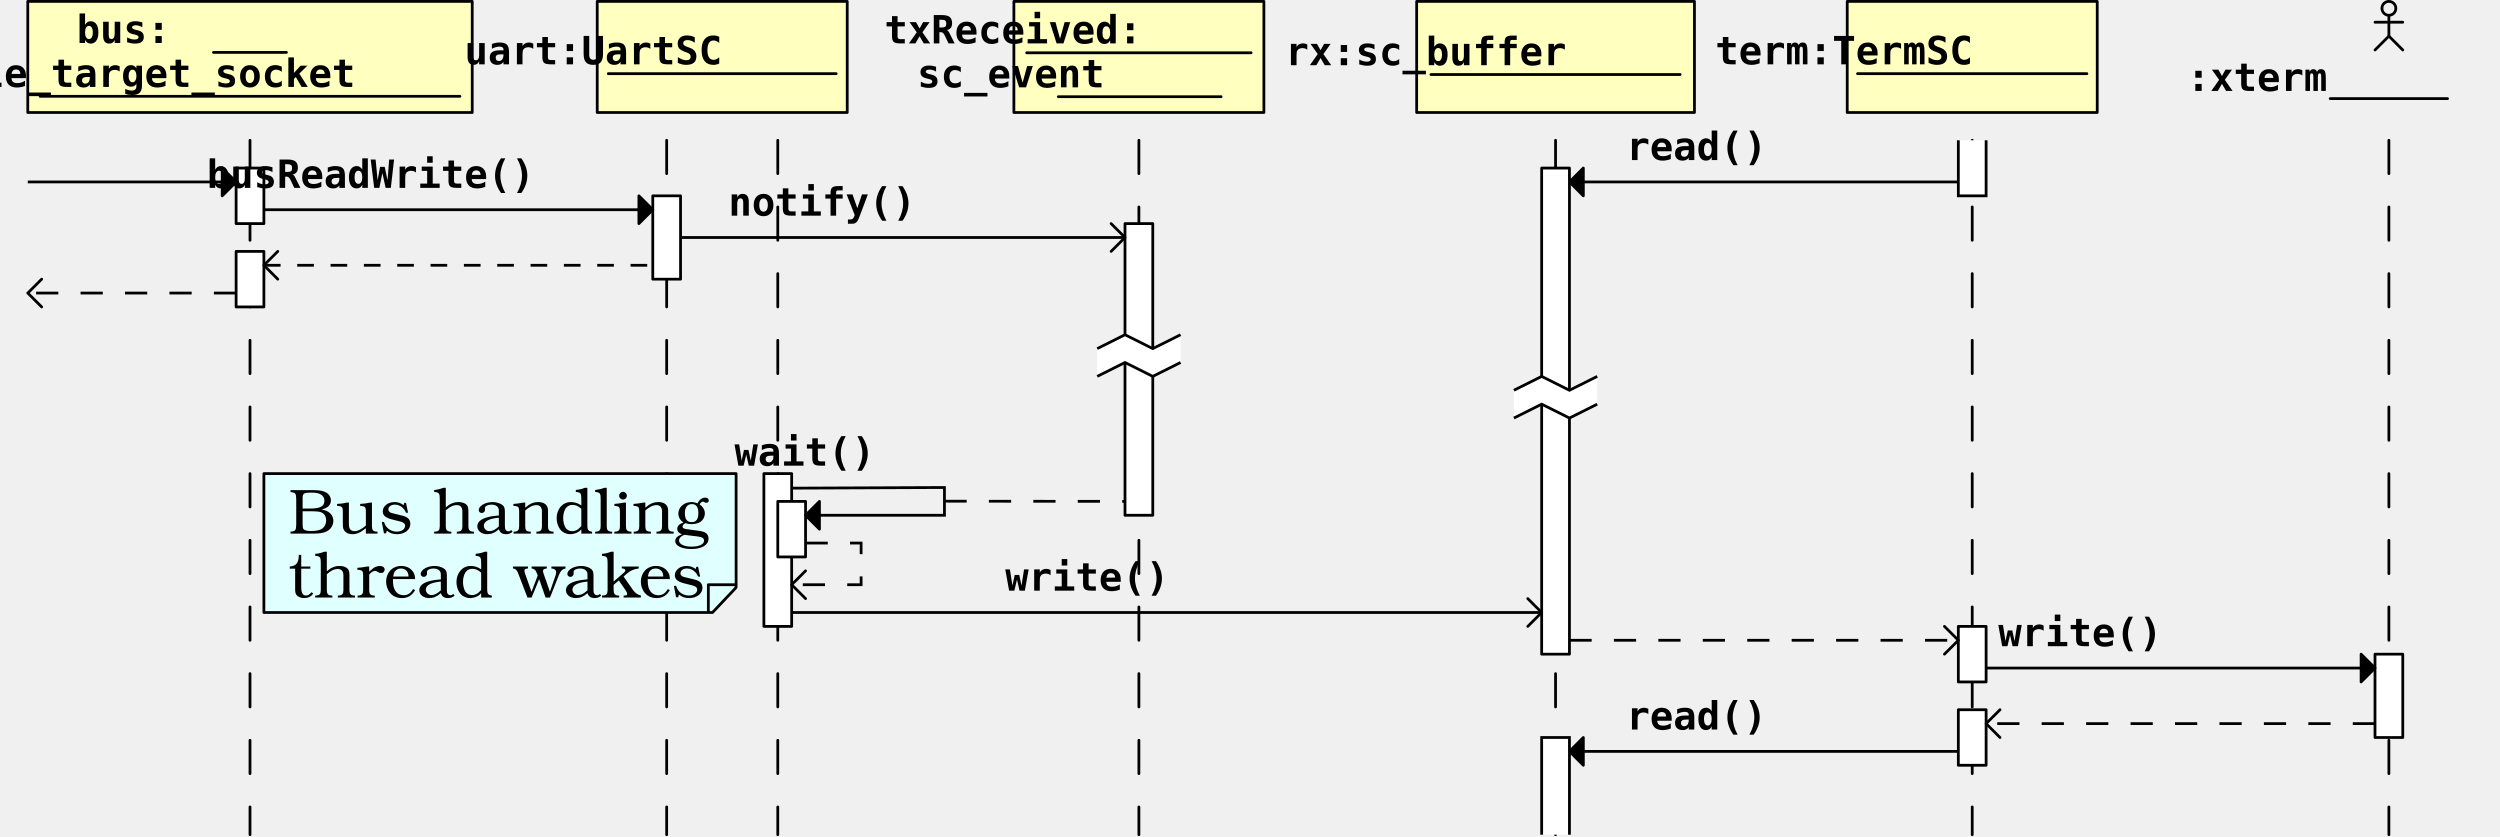
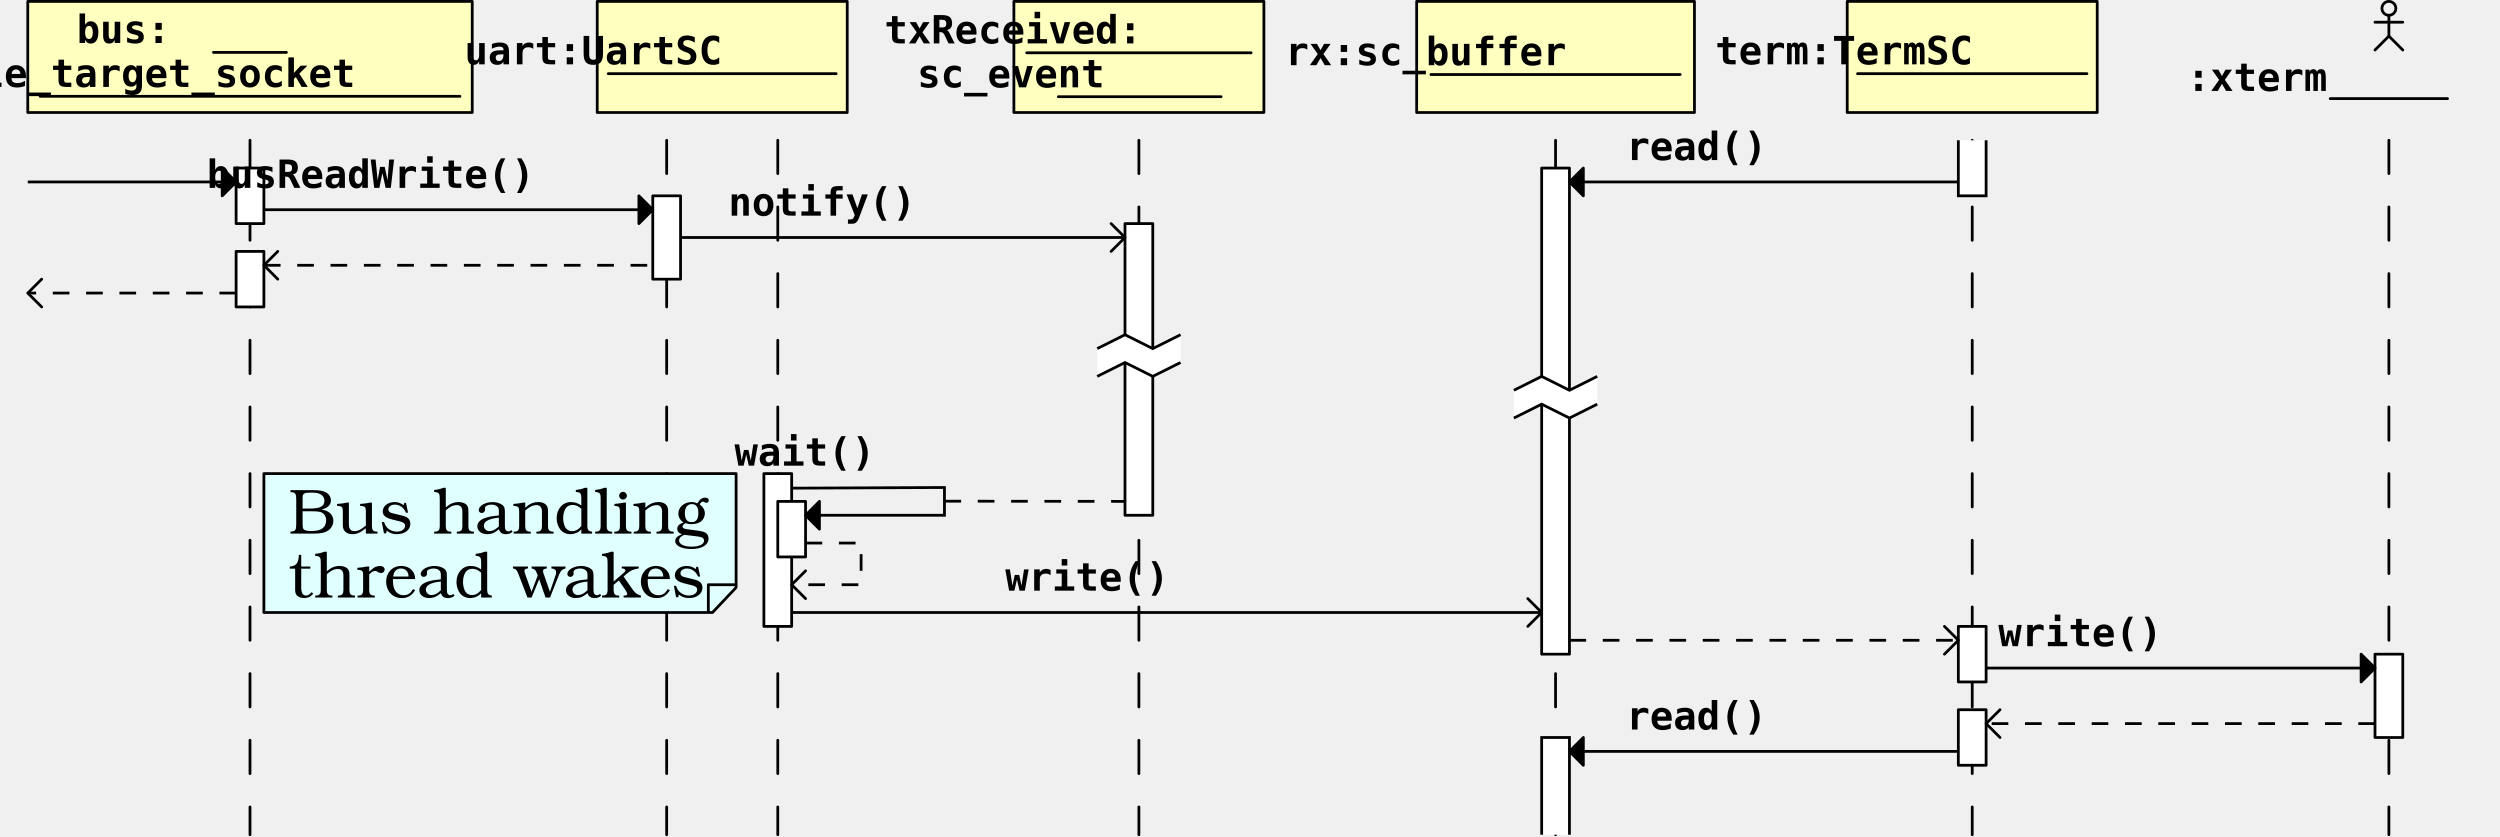
<svg xmlns="http://www.w3.org/2000/svg" width="900" height="301" id="svg15533" version="1.1">
  <defs id="defs15535">
    </defs>
  <g id="layer1" transform="translate(0,-751.3622)">
-     <g id="g18948">
+     <g id="g3914">
      <g transform="translate(2.30952,298.3598)" id="g16597">
        <rect style="fill:#ffffc0;fill-opacity:1;stroke:#000000;stroke-width:1;stroke-linecap:round;stroke-linejoin:round;stroke-miterlimit:4;stroke-opacity:1;stroke-dasharray:none;stroke-dashoffset:0" id="rect4213-8-0" width="160" height="40" x="7.69" y="453.502" />
        <g id="g16589" transform="translate(-4.500003,-0.4999587)">
          <text id="text4209-3" y="484.802" x="92.173" style="font-size:14px;font-style:normal;font-variant:normal;font-weight:bold;font-stretch:normal;text-align:center;line-height:100%;writing-mode:lr-tb;text-anchor:middle;fill:#000000;fill-opacity:1;stroke:none;font-family:Consolas;-inkscape-font-specification:Consolas Bold" xml:space="preserve">
            <tspan id="tspan6855" x="92.173" y="484.802">simple_target_socket</tspan>
          </text>
          <path id="path6653-5" d="m 16.63,488.173 151.12,0" style="fill:none;stroke:#000000;stroke-width:1px;stroke-linecap:round;stroke-linejoin:miter;stroke-opacity:1" />
          <path id="path6653-1" d="m 79.039,472.362 26.262,0" style="fill:none;stroke:#000000;stroke-width:1px;stroke-linecap:round;stroke-linejoin:miter;stroke-opacity:1" />
          <text id="text4209-3-6" y="468.991" x="93.011" style="font-size:14px;font-style:normal;font-variant:normal;font-weight:bold;font-stretch:normal;text-align:center;line-height:100%;writing-mode:lr-tb;text-anchor:middle;fill:#000000;fill-opacity:1;stroke:none;font-family:Consolas;-inkscape-font-specification:Consolas Bold" xml:space="preserve">
            <tspan id="tspan16575" x="93.011" y="468.991">bus:</tspan>
          </text>
        </g>
      </g>
      <g transform="translate(5,299.5)" id="g18501">
        <rect style="fill:#ffffc0;fill-opacity:1;stroke:#000000;stroke-width:1;stroke-linecap:round;stroke-linejoin:round;stroke-miterlimit:4;stroke-opacity:1;stroke-dasharray:none;stroke-dashoffset:0" id="rect4213-8-0-6" width="90" height="40" x="210" y="452.362" />
        <g id="g18440" transform="translate(-1.008301,7.90533)">
          <path id="path6653-1-4" d="m 214.99,470.476 82.036,0" style="fill:none;stroke:#000000;stroke-width:1px;stroke-linecap:round;stroke-linejoin:miter;stroke-opacity:1" />
          <text id="text4209-3-6-1" y="467.105" x="255.964" style="font-size:14px;font-style:normal;font-variant:normal;font-weight:bold;font-stretch:normal;text-align:center;line-height:100%;writing-mode:lr-tb;text-anchor:middle;fill:#000000;fill-opacity:1;stroke:none;font-family:Consolas;-inkscape-font-specification:Consolas Bold" xml:space="preserve">
            <tspan id="tspan18438" x="255.964" y="467.105">uart:UartSC</tspan>
          </text>
        </g>
      </g>
      <g transform="translate(25,299.5)" id="g16893">
        <rect style="fill:#ffffc0;fill-opacity:1;stroke:#000000;stroke-width:1;stroke-linecap:round;stroke-linejoin:round;stroke-miterlimit:4;stroke-opacity:1;stroke-dasharray:none;stroke-dashoffset:0" id="rect4213-8-0-69" width="90" height="40" x="340" y="452.362" />
        <g id="g16885" transform="translate(-0.2060547,-0.3598513)">
          <text id="text4209-3-2" y="483.662" x="385.483" style="font-size:14px;font-style:normal;font-variant:normal;font-weight:bold;font-stretch:normal;text-align:center;line-height:100%;writing-mode:lr-tb;text-anchor:middle;fill:#000000;fill-opacity:1;stroke:none;font-family:Consolas;-inkscape-font-specification:Consolas Bold" xml:space="preserve">
            <tspan id="tspan16867" x="385.483" y="483.662">sc_event</tspan>
          </text>
          <path id="path6653-5-7" d="m 356.205,487.033 58.589,0" style="fill:none;stroke:#000000;stroke-width:1px;stroke-linecap:round;stroke-linejoin:miter;stroke-opacity:1" />
          <path id="path6653-1-2" d="m 344.814,471.222 80.785,0" style="fill:none;stroke:#000000;stroke-width:1px;stroke-linecap:round;stroke-linejoin:miter;stroke-opacity:1" />
          <text id="text4209-3-6-3" y="467.851" x="386.32" style="font-size:14px;font-style:normal;font-variant:normal;font-weight:bold;font-stretch:normal;text-align:center;line-height:100%;writing-mode:lr-tb;text-anchor:middle;fill:#000000;fill-opacity:1;stroke:none;font-family:Consolas;-inkscape-font-specification:Consolas Bold" xml:space="preserve">
            <tspan id="tspan16865" x="386.32" y="467.851">txReceived:</tspan>
          </text>
        </g>
      </g>
      <g transform="translate(-5.000031,299.5)" id="g18508">
        <rect style="fill:#ffffc0;fill-opacity:1;stroke:#000000;stroke-width:1;stroke-linecap:round;stroke-linejoin:round;stroke-miterlimit:4;stroke-opacity:1;stroke-dasharray:none;stroke-dashoffset:0" id="rect4213-8-0-5" width="100" height="40" x="515" y="452.362" />
        <g id="g18461" transform="translate(-0.9194031,9.252012)">
          <path id="path6653-1-44" d="m 521.067,469.44 89.706,0" style="fill:none;stroke:#000000;stroke-width:1px;stroke-linecap:round;stroke-linejoin:miter;stroke-opacity:1" />
          <text id="text4209-3-6-9" y="466.069" x="565.602" style="font-size:14px;font-style:normal;font-variant:normal;font-weight:bold;font-stretch:normal;text-align:center;line-height:100%;writing-mode:lr-tb;text-anchor:middle;fill:#000000;fill-opacity:1;stroke:none;font-family:Consolas;-inkscape-font-specification:Consolas Bold" xml:space="preserve">
            <tspan id="tspan18459" x="565.602" y="466.069">rx:sc_buffer</tspan>
          </text>
        </g>
      </g>
      <g transform="translate(-5,299.5)" id="g18494">
        <rect style="fill:#ffffc0;fill-opacity:1;stroke:#000000;stroke-width:1;stroke-linecap:round;stroke-linejoin:round;stroke-miterlimit:4;stroke-opacity:1;stroke-dasharray:none;stroke-dashoffset:0" id="rect4213-8-0-57" width="90" height="40" x="670" y="452.362" />
        <g id="g18482" transform="translate(-0.769043,7.90533)">
          <path id="path6653-1-8" d="m 674.485,470.476 82.569,0" style="fill:none;stroke:#000000;stroke-width:1px;stroke-linecap:round;stroke-linejoin:miter;stroke-opacity:1" />
          <text id="text4209-3-6-97" y="467.105" x="715.991" style="font-size:14px;font-style:normal;font-variant:normal;font-weight:bold;font-stretch:normal;text-align:center;line-height:100%;writing-mode:lr-tb;text-anchor:middle;fill:#000000;fill-opacity:1;stroke:none;font-family:Consolas;-inkscape-font-specification:Consolas Bold" xml:space="preserve">
            <tspan id="tspan18480" x="715.991" y="467.105">term:TermSC</tspan>
          </text>
        </g>
      </g>
      <g transform="translate(20,299.5)" id="g18515">
        <g id="g17426" transform="translate(10,0)">
          <text id="text4205-8-9" y="484.605" x="828.899" style="font-size:14px;font-style:normal;font-variant:normal;font-weight:bold;font-stretch:normal;text-align:center;line-height:100%;writing-mode:lr-tb;text-anchor:middle;fill:#000000;fill-opacity:1;stroke:none;font-family:Consolas;-inkscape-font-specification:Consolas Bold" xml:space="preserve">
            <tspan id="tspan17424" x="828.899" y="484.605">:xterm</tspan>
          </text>
          <path id="path7045" d="m 808.885,487.362 42.23,0 0,0" style="fill:none;stroke:#000000;stroke-width:1px;stroke-linecap:round;stroke-linejoin:miter;stroke-opacity:1" />
        </g>
        <g id="g17404" transform="translate(457.5,-235)">
          <path transform="matrix(0.5,0,0,0.5,360,672.3622)" d="m 50,35 c 0,2.761 -2.239,5 -5,5 -2.761,0 -5,-2.239 -5,-5 0,-2.761 2.239,-5 5,-5 2.761,0 5,2.239 5,5 z" id="path4188-2" style="fill:none;stroke:#000000;stroke-width:2;stroke-linecap:square;stroke-linejoin:round;stroke-miterlimit:4;stroke-opacity:1;stroke-dasharray:none;stroke-dashoffset:0" />
          <path transform="translate(0,452.3622)" id="path17398" d="m 382.5,240 0,7.5" style="fill:none;stroke:#000000;stroke-width:1px;stroke-linecap:butt;stroke-linejoin:miter;stroke-opacity:1" />
          <path id="path17400" d="m 377.5,694.862 10,0" style="fill:none;stroke:#000000;stroke-width:1px;stroke-linecap:round;stroke-linejoin:miter;stroke-opacity:1" />
          <path id="path17402" d="m 377.5,704.862 5,-5 5,5" style="fill:none;stroke:#000000;stroke-width:1px;stroke-linecap:round;stroke-linejoin:round;stroke-opacity:1" />
        </g>
      </g>
      <path id="path7141" d="m 90,801.862 0,250 0,0" style="fill:none;stroke:#000000;stroke-width:1;stroke-linecap:round;stroke-linejoin:miter;stroke-miterlimit:4;stroke-opacity:1;stroke-dasharray:12, 12;stroke-dashoffset:0" />
      <path id="path7141-1" d="m 240,801.862 0,250 0,0" style="fill:none;stroke:#000000;stroke-width:1;stroke-linecap:round;stroke-linejoin:miter;stroke-miterlimit:4;stroke-opacity:1;stroke-dasharray:12, 12;stroke-dashoffset:0" />
      <path id="path7141-7" d="m 410,801.862 0,250 0,0" style="fill:none;stroke:#000000;stroke-width:1;stroke-linecap:round;stroke-linejoin:miter;stroke-miterlimit:4;stroke-opacity:1;stroke-dasharray:12, 12;stroke-dashoffset:0" />
      <path id="path7141-0" d="m 560,801.862 0,250 0,0" style="fill:none;stroke:#000000;stroke-width:1;stroke-linecap:round;stroke-linejoin:miter;stroke-miterlimit:4;stroke-opacity:1;stroke-dasharray:12, 12;stroke-dashoffset:0" />
      <path id="path7141-6" d="m 710,801.862 0,250 0,0" style="fill:none;stroke:#000000;stroke-width:1;stroke-linecap:round;stroke-linejoin:miter;stroke-miterlimit:4;stroke-opacity:1;stroke-dasharray:12, 12;stroke-dashoffset:0" />
      <path id="path7141-3" d="m 860,801.862 0,250 0,0" style="fill:none;stroke:#000000;stroke-width:1;stroke-linecap:round;stroke-linejoin:miter;stroke-miterlimit:4;stroke-opacity:1;stroke-dasharray:12, 12;stroke-dashoffset:0" />
      <rect y="811.862" x="85" height="20" width="10" id="rect7203-5" style="fill:#ffffff;fill-opacity:1;stroke:#000000;stroke-width:1;stroke-linecap:round;stroke-linejoin:round;stroke-miterlimit:4;stroke-opacity:1;stroke-dasharray:none;stroke-dashoffset:0" />
      <rect y="821.862" x="235" height="30" width="10" id="rect7203-5-2" style="fill:#ffffff;fill-opacity:1;stroke:#000000;stroke-width:1;stroke-linecap:round;stroke-linejoin:round;stroke-miterlimit:4;stroke-opacity:1;stroke-dasharray:none;stroke-dashoffset:0" />
      <path id="path17555" d="m 95,826.862 140,0" style="fill:none;stroke:#000000;stroke-width:1px;stroke-linecap:butt;stroke-linejoin:miter;stroke-opacity:1" />
      <path id="path7207-8-5" d="m 235,826.862 -5,-5 0,10 5,-5 z" style="fill:#000000;fill-opacity:1;stroke:#000000;stroke-width:1px;stroke-linecap:round;stroke-linejoin:round;stroke-opacity:1" />
      <text id="text7209-5-0-5-0" y="818.991" x="162.948" style="font-size:14px;font-style:normal;font-variant:normal;font-weight:bold;font-stretch:normal;text-align:center;line-height:100%;writing-mode:lr-tb;text-anchor:middle;fill:#000000;fill-opacity:1;stroke:none;font-family:Consolas;-inkscape-font-specification:Consolas Bold" xml:space="preserve">
        <tspan y="818.991" x="162.948" id="tspan17604">busReadWrite()</tspan>
      </text>
      <rect y="831.862" x="405" height="105" width="10" id="rect7203-5-2-2" style="fill:#ffffff;fill-opacity:1;stroke:#000000;stroke-width:1;stroke-linecap:round;stroke-linejoin:round;stroke-miterlimit:4;stroke-opacity:1;stroke-dasharray:none;stroke-dashoffset:0" />
      <path id="path17628" d="m 245,836.862 160,0" style="fill:none;stroke:#000000;stroke-width:1px;stroke-linecap:butt;stroke-linejoin:miter;stroke-opacity:1" />
      <g transform="matrix(-1,0,0,1,890,199.5)" id="g17696">
        <path style="fill:#000000;fill-opacity:1;stroke:#000000;stroke-width:1px;stroke-linecap:round;stroke-linejoin:round;stroke-opacity:1" d="m 325,617.362 -5,-5 0,10 5,-5 z" id="path7207-8-5-7" />
      </g>
      <rect y="841.862" x="85" height="20" width="10" id="rect7203-5-0" style="fill:#ffffff;fill-opacity:1;stroke:#000000;stroke-width:1;stroke-linecap:round;stroke-linejoin:round;stroke-miterlimit:4;stroke-opacity:1;stroke-dasharray:none;stroke-dashoffset:0" />
      <path id="path17555-3" d="m 95,846.862 140,0" style="fill:none;stroke:#000000;stroke-width:1;stroke-linecap:butt;stroke-linejoin:miter;stroke-miterlimit:4;stroke-opacity:1;stroke-dasharray:6, 6;stroke-dashoffset:0" />
      <path id="path17699" d="m 400,831.862 5,5 -5,5" style="fill:none;stroke:#000000;stroke-width:1px;stroke-linecap:round;stroke-linejoin:round;stroke-opacity:1" />
      <path id="path17699-6" d="m 100,841.862 -5,5 5,5" style="fill:none;stroke:#000000;stroke-width:1px;stroke-linecap:round;stroke-linejoin:round;stroke-opacity:1" />
      <path id="path17723" d="m 85,816.862 -75,0" style="fill:none;stroke:#000000;stroke-width:1px;stroke-linecap:butt;stroke-linejoin:miter;stroke-opacity:1" />
-       <path id="path17723-0" d="m 85,856.862 -75,0" style="fill:none;stroke:#000000;stroke-width:1;stroke-linecap:butt;stroke-linejoin:miter;stroke-miterlimit:4;stroke-opacity:1;stroke-dasharray:8, 8;stroke-dashoffset:0" />
+       <path id="path17723-0" d="m 85,856.862 -75,0" style="fill:none;stroke:#000000;stroke-width:1;stroke-linecap:butt;stroke-linejoin:miter;stroke-miterlimit:4;stroke-opacity:1;stroke-dasharray:6, 6;stroke-dashoffset:0" />
      <path id="path17699-6-6" d="m 15,851.862 -5,5 5,5" style="fill:none;stroke:#000000;stroke-width:1px;stroke-linecap:round;stroke-linejoin:round;stroke-opacity:1" />
      <path id="path7207-8-5-6" d="m 85,816.862 -5,-5 0,10 5,-5 z" style="fill:#000000;fill-opacity:1;stroke:#000000;stroke-width:1px;stroke-linecap:round;stroke-linejoin:round;stroke-opacity:1" />
      <text id="text7209-5-0-5-0-7" y="828.991" x="325.448" style="font-size:14px;font-style:normal;font-variant:normal;font-weight:bold;font-stretch:normal;text-align:center;line-height:100%;writing-mode:lr-tb;text-anchor:middle;fill:#000000;fill-opacity:1;stroke:none;font-family:Consolas;-inkscape-font-specification:Consolas Bold" xml:space="preserve">
        <tspan y="828.991" x="325.448" id="tspan17816">notify()</tspan>
      </text>
      <path id="path7141-1-2" d="m 280,801.862 0,250 0,0" style="fill:none;stroke:#000000;stroke-width:1;stroke-linecap:round;stroke-linejoin:miter;stroke-miterlimit:4;stroke-opacity:1;stroke-dasharray:12, 12;stroke-dashoffset:0" />
      <rect y="921.862" x="275" height="55" width="10" id="rect7203-5-2-2-1" style="fill:#ffffff;fill-opacity:1;stroke:#000000;stroke-width:1;stroke-linecap:round;stroke-linejoin:round;stroke-miterlimit:4;stroke-opacity:1;stroke-dasharray:none;stroke-dashoffset:0" />
      <rect y="931.862" x="280" height="20" width="10" id="rect7203-5-2-2-7" style="fill:#ffffff;fill-opacity:1;stroke:#000000;stroke-width:1;stroke-linecap:round;stroke-linejoin:round;stroke-miterlimit:4;stroke-opacity:1;stroke-dasharray:none;stroke-dashoffset:0" />
      <path id="path17884" d="M 284.904,927.1 340,926.862 l 0,10 -50,0" style="fill:none;stroke:#000000;stroke-width:1px;stroke-linecap:butt;stroke-linejoin:miter;stroke-opacity:1" />
      <g transform="matrix(-1,0,0,1,615,319.5)" id="g17696-1">
        <path style="fill:#000000;fill-opacity:1;stroke:#000000;stroke-width:1px;stroke-linecap:round;stroke-linejoin:round;stroke-opacity:1" d="m 325,617.362 -5,-5 0,10 5,-5 z" id="path7207-8-5-7-8" />
      </g>
      <text id="text7209-5-0-5-0-7-6" y="918.991" x="319.213" style="font-size:14px;font-style:normal;font-variant:normal;font-weight:bold;font-stretch:normal;text-align:center;line-height:100%;writing-mode:lr-tb;text-anchor:middle;fill:#000000;fill-opacity:1;stroke:none;font-family:Consolas;-inkscape-font-specification:Consolas Bold" xml:space="preserve">
        <tspan y="918.991" x="319.213" id="tspan17816-4">wait()</tspan>
      </text>
-       <path id="path17936" d="m 290,946.862 20,0 0,15 -25,0" style="fill:none;stroke:#000000;stroke-width:1;stroke-linecap:butt;stroke-linejoin:miter;stroke-miterlimit:4;stroke-opacity:1;stroke-dasharray:8, 8;stroke-dashoffset:0" />
+       <path id="path17936" d="m 290,946.862 20,0 0,15 -25,0" style="fill:none;stroke:#000000;stroke-width:1;stroke-linecap:butt;stroke-linejoin:miter;stroke-miterlimit:4;stroke-opacity:1;stroke-dasharray:6, 6;stroke-dashoffset:0" />
      <path id="path17699-6-1" d="m 290,956.862 -5,5 5,5" style="fill:none;stroke:#000000;stroke-width:1px;stroke-linecap:round;stroke-linejoin:round;stroke-opacity:1" />
-       <path id="path17960" d="m 340,931.784 65,0.078" style="fill:none;stroke:#000000;stroke-width:1;stroke-linecap:butt;stroke-linejoin:miter;stroke-miterlimit:4;stroke-opacity:1;stroke-dasharray:8, 8;stroke-dashoffset:0" />
+       <path id="path17960" d="m 340,931.784 65,0.078" style="fill:none;stroke:#000000;stroke-width:1;stroke-linecap:butt;stroke-linejoin:miter;stroke-miterlimit:4;stroke-opacity:1;stroke-dasharray:6, 6;stroke-dashoffset:0" />
      <rect y="811.862" x="555" height="175" width="10" id="rect7203-5-2-2-8" style="fill:#ffffff;fill-opacity:1;stroke:#000000;stroke-width:1;stroke-linecap:round;stroke-linejoin:round;stroke-miterlimit:4;stroke-opacity:1;stroke-dasharray:none;stroke-dashoffset:0" />
      <path id="path17986" d="m 285,971.862 270,0" style="fill:none;stroke:#000000;stroke-width:1px;stroke-linecap:butt;stroke-linejoin:miter;stroke-opacity:1" />
      <text id="text7209-5-0-5-0-7-6-5" y="963.991" x="420.896" style="font-size:14px;font-style:normal;font-variant:normal;font-weight:bold;font-stretch:normal;text-align:center;line-height:100%;writing-mode:lr-tb;text-anchor:middle;fill:#000000;fill-opacity:1;stroke:none;font-family:Consolas;-inkscape-font-specification:Consolas Bold" xml:space="preserve">
        <tspan y="963.991" x="420.896" id="tspan17816-4-8">write()</tspan>
      </text>
      <path id="path17699-9" d="m 550,966.862 5,5 -5,5" style="fill:none;stroke:#000000;stroke-width:1px;stroke-linecap:round;stroke-linejoin:round;stroke-opacity:1" />
      <path id="path7201" d="m 705,801.862 0,20 10,0 0,-20" style="fill:#ffffff;fill-opacity:1;stroke:#000000;stroke-width:1px;stroke-linecap:butt;stroke-linejoin:miter;stroke-opacity:1" />
      <path id="path18057" d="m 705,816.862 -140,0" style="fill:none;stroke:#000000;stroke-width:1px;stroke-linecap:butt;stroke-linejoin:miter;stroke-opacity:1" />
      <rect y="976.862" x="705" height="20" width="10" id="rect7203-5-2-2-8-7" style="fill:#ffffff;fill-opacity:1;stroke:#000000;stroke-width:1;stroke-linecap:round;stroke-linejoin:round;stroke-miterlimit:4;stroke-opacity:1;stroke-dasharray:none;stroke-dashoffset:0" />
-       <path id="path18081" d="m 565,981.862 140,0" style="fill:none;stroke:#000000;stroke-width:1;stroke-linecap:butt;stroke-linejoin:miter;stroke-miterlimit:4;stroke-opacity:1;stroke-dasharray:8, 8;stroke-dashoffset:0" />
+       <path id="path18081" d="m 565,981.862 140,0" style="fill:none;stroke:#000000;stroke-width:1;stroke-linecap:butt;stroke-linejoin:miter;stroke-miterlimit:4;stroke-opacity:1;stroke-dasharray:6, 6;stroke-dashoffset:0" />
      <path id="path17699-9-3" d="m 700,976.862 5,5 -5,5" style="fill:none;stroke:#000000;stroke-width:1px;stroke-linecap:round;stroke-linejoin:round;stroke-opacity:1" />
      <rect y="986.862" x="855" height="30" width="10" id="rect7203-5-2-2-8-7-5" style="fill:#ffffff;fill-opacity:1;stroke:#000000;stroke-width:1;stroke-linecap:round;stroke-linejoin:round;stroke-miterlimit:4;stroke-opacity:1;stroke-dasharray:none;stroke-dashoffset:0" />
      <rect y="1006.862" x="705" height="20" width="10" id="rect7203-5-2-2-8-7-5-4" style="fill:#ffffff;fill-opacity:1;stroke:#000000;stroke-width:1;stroke-linecap:round;stroke-linejoin:round;stroke-miterlimit:4;stroke-opacity:1;stroke-dasharray:none;stroke-dashoffset:0" />
      <path id="path18149" d="m 715,991.862 140,0 0,0" style="fill:none;stroke:#000000;stroke-width:1px;stroke-linecap:butt;stroke-linejoin:miter;stroke-opacity:1" />
-       <path id="path18153" d="m 855,1011.862 -140,0" style="fill:none;stroke:#000000;stroke-width:1;stroke-linecap:butt;stroke-linejoin:miter;stroke-miterlimit:4;stroke-opacity:1;stroke-dasharray:8, 8;stroke-dashoffset:0" />
+       <path id="path18153" d="m 855,1011.862 -140,0" style="fill:none;stroke:#000000;stroke-width:1;stroke-linecap:butt;stroke-linejoin:miter;stroke-miterlimit:4;stroke-opacity:1;stroke-dasharray:6, 6;stroke-dashoffset:0" />
      <g transform="translate(530,374.5)" id="g17696-7">
        <path style="fill:#000000;fill-opacity:1;stroke:#000000;stroke-width:1px;stroke-linecap:round;stroke-linejoin:round;stroke-opacity:1" d="m 325,617.362 -5,-5 0,10 5,-5 z" id="path7207-8-5-7-86" />
      </g>
      <g transform="matrix(-1,0,0,1,890,404.5)" id="g17696-7-9">
        <path style="fill:#000000;fill-opacity:1;stroke:#000000;stroke-width:1px;stroke-linecap:round;stroke-linejoin:round;stroke-opacity:1" d="m 325,617.362 -5,-5 0,10 5,-5 z" id="path7207-8-5-7-86-3" />
      </g>
      <path id="path7201-2" d="m 555,1051.862 0,-35 10,0 0,35" style="fill:#ffffff;fill-opacity:1;stroke:#000000;stroke-width:1px;stroke-linecap:butt;stroke-linejoin:miter;stroke-opacity:1" />
      <path id="path18057-2" d="m 705,1021.862 -140,0" style="fill:none;stroke:#000000;stroke-width:1px;stroke-linecap:butt;stroke-linejoin:miter;stroke-opacity:1" />
      <path id="path17699-9-3-9" d="m 720,1006.862 -5,5 5,5" style="fill:none;stroke:#000000;stroke-width:1px;stroke-linecap:round;stroke-linejoin:round;stroke-opacity:1" />
      <text id="text7209-5-0-5-0-7-6-5-0" y="983.991" x="778.396" style="font-size:14px;font-style:normal;font-variant:normal;font-weight:bold;font-stretch:normal;text-align:center;line-height:100%;writing-mode:lr-tb;text-anchor:middle;fill:#000000;fill-opacity:1;stroke:none;font-family:Consolas;-inkscape-font-specification:Consolas Bold" xml:space="preserve">
        <tspan y="983.991" x="778.396" id="tspan17816-4-8-9">write()</tspan>
      </text>
      <text id="text7209-5-0-5-0-7-6-5-0-3" y="808.991" x="640.308" style="font-size:14px;font-style:normal;font-variant:normal;font-weight:bold;font-stretch:normal;text-align:center;line-height:100%;writing-mode:lr-tb;text-anchor:middle;fill:#000000;fill-opacity:1;stroke:none;font-family:Consolas;-inkscape-font-specification:Consolas Bold" xml:space="preserve">
        <tspan y="808.991" x="640.308" id="tspan17816-4-8-9-4">read()</tspan>
      </text>
      <text id="text7209-5-0-5-0-7-6-5-0-3-3" y="1013.991" x="640.308" style="font-size:14px;font-style:normal;font-variant:normal;font-weight:bold;font-stretch:normal;text-align:center;line-height:100%;writing-mode:lr-tb;text-anchor:middle;fill:#000000;fill-opacity:1;stroke:none;font-family:Consolas;-inkscape-font-specification:Consolas Bold" xml:space="preserve">
        <tspan y="1013.991" x="640.308" id="tspan17816-4-8-9-4-2">read()</tspan>
      </text>
      <g transform="translate(-15,284.5)" id="g18392">
        <path style="fill:#ffffff;fill-opacity:1;stroke:none" d="m 410,592.362 10,-5 10,5 10,-5 0,10 -10,5 -10,-5 -10,5 0,-10 z" id="path18368" />
        <path style="fill:none;stroke:#000000;stroke-width:1px;stroke-linecap:butt;stroke-linejoin:miter;stroke-opacity:1" d="m 440,597.362 -10,5 -10,-5 -10,5 m 0,-10 10,-5 10,5 10,-5" id="path18368-7" />
      </g>
      <g transform="translate(135,299.5)" id="g18392-3">
        <path style="fill:#ffffff;fill-opacity:1;stroke:none" d="m 410,592.362 10,-5 10,5 10,-5 0,10 -10,5 -10,-5 -10,5 0,-10 z" id="path18368-1" />
        <path style="fill:none;stroke:#000000;stroke-width:1px;stroke-linecap:butt;stroke-linejoin:miter;stroke-opacity:1" d="m 440,597.362 -10,5 -10,-5 -10,5 m 0,-10 10,-5 10,5 10,-5" id="path18368-7-4" />
      </g>
      <g transform="translate(45,-0.5)" id="g18825">
        <path style="fill:#e0ffff;fill-opacity:1;stroke:#000000;stroke-width:1px;stroke-linecap:butt;stroke-linejoin:round;stroke-opacity:1" d="m 50,972.362 0,-50 170,0 0,41 -8.5,9 -161.5,0 z" id="path10201-0" />
        <path style="fill:none;stroke:#000000;stroke-width:1px;stroke-linecap:butt;stroke-linejoin:round;stroke-opacity:1" d="m 210,972.362 0,-10 10,0" id="path10203-4" />
        <text xml:space="preserve" style="font-size:23px;font-style:normal;font-variant:normal;font-weight:300;font-stretch:normal;text-align:start;line-height:100%;writing-mode:lr-tb;text-anchor:start;fill:#000000;fill-opacity:1;stroke:none;font-family:Bookman Old Style;-inkscape-font-specification:Bookman Old Style Light" x="58.863" y="943.965" id="text9466-2">
          <tspan id="tspan18819" x="58.863" y="943.965">Bus handling</tspan>
          <tspan id="tspan18821" x="58.863" y="966.965">thread wakes</tspan>
        </text>
      </g>
    </g>
  </g>
</svg>
